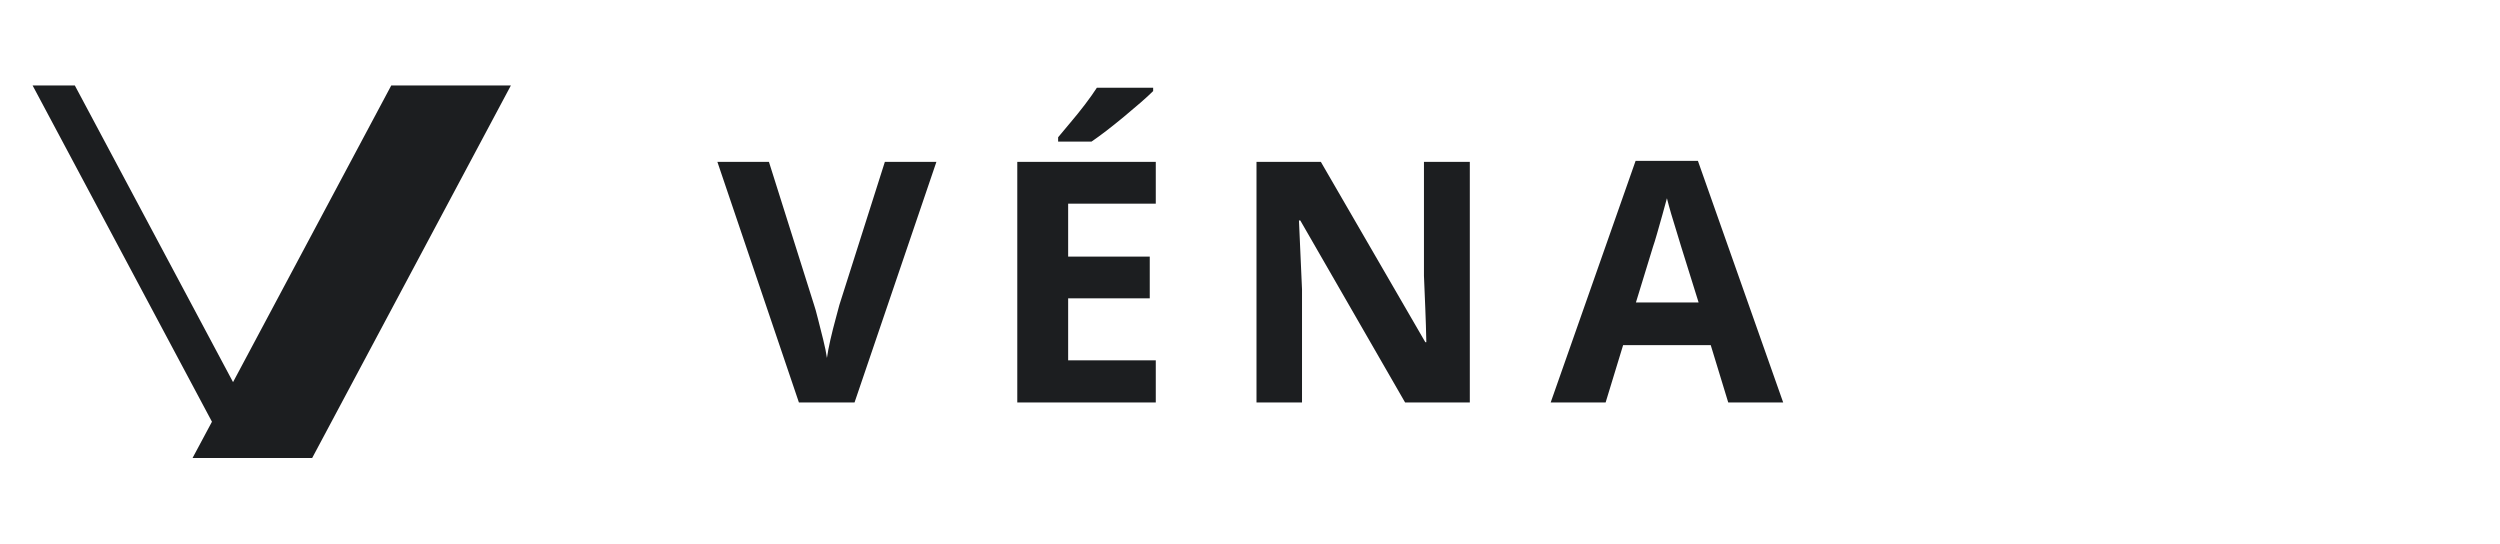
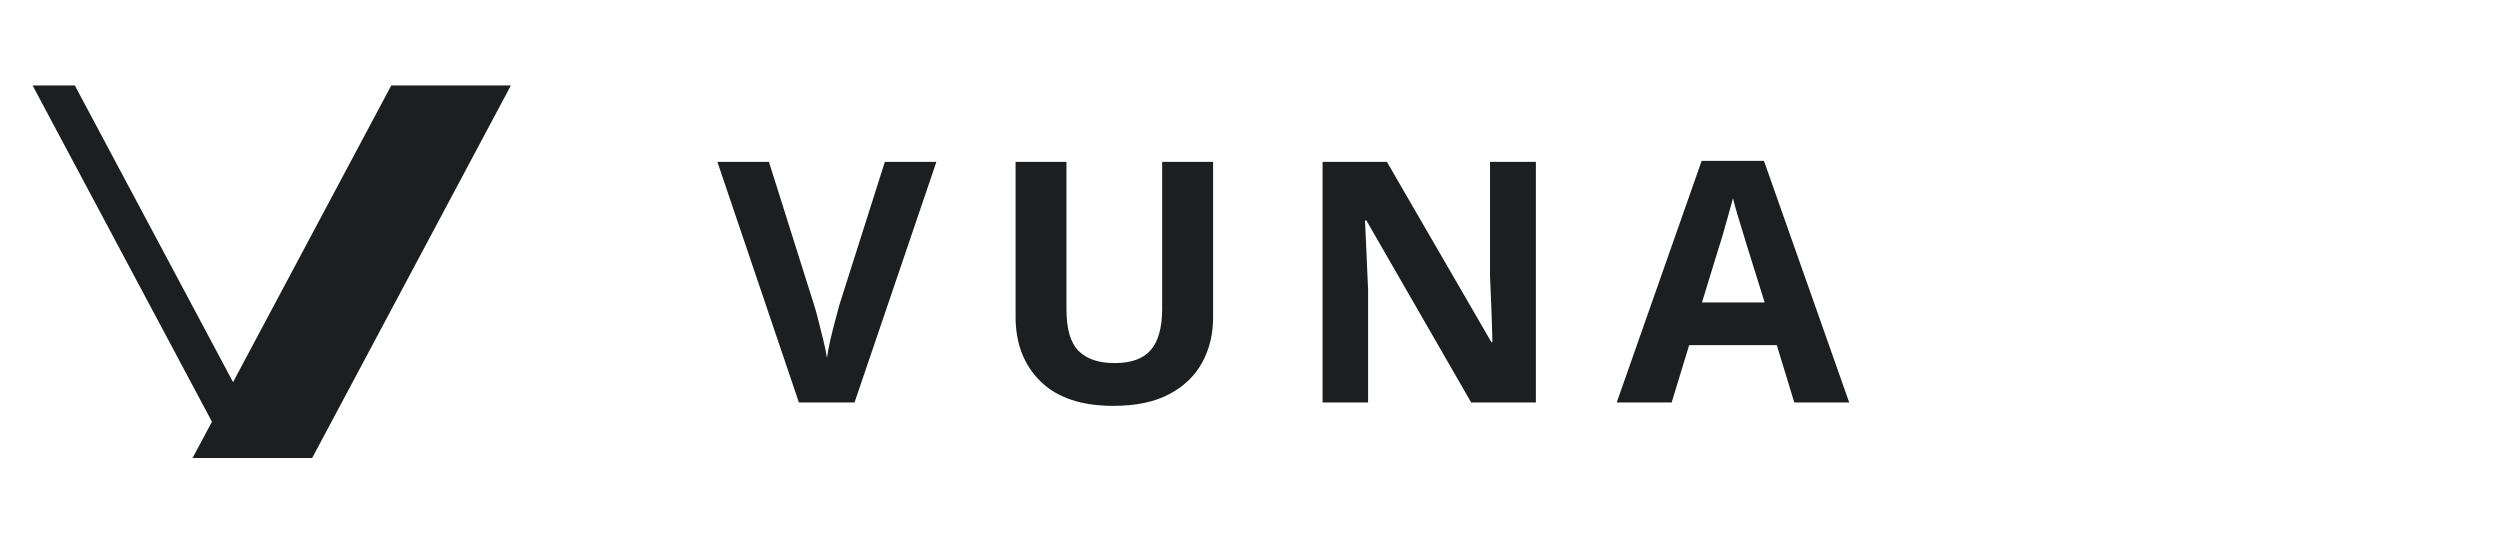
<svg xmlns="http://www.w3.org/2000/svg" viewBox="0 0 460 100" width="460" height="100">
  <path fill="#1c1e20" d="M 6.00 15.73 L 13.77 15.73 L 42.88 70.31 L 71.99 15.73 L 94.00 15.73 L 57.44 84.27 L 35.43 84.27 L 39.00 77.60 Z" />
-   <text x="132" y="50" dominant-baseline="central" font-family="Barlow Condensed, Barlow, sans-serif" font-weight="600" font-size="62" letter-spacing="0.15em" fill="#1c1e20">VÉNA</text>
+   <text x="132" y="50" dominant-baseline="central" font-family="Barlow Condensed, Barlow, sans-serif" font-weight="600" font-size="62" letter-spacing="0.15em" fill="#1c1e20">VUNA</text>
</svg>
